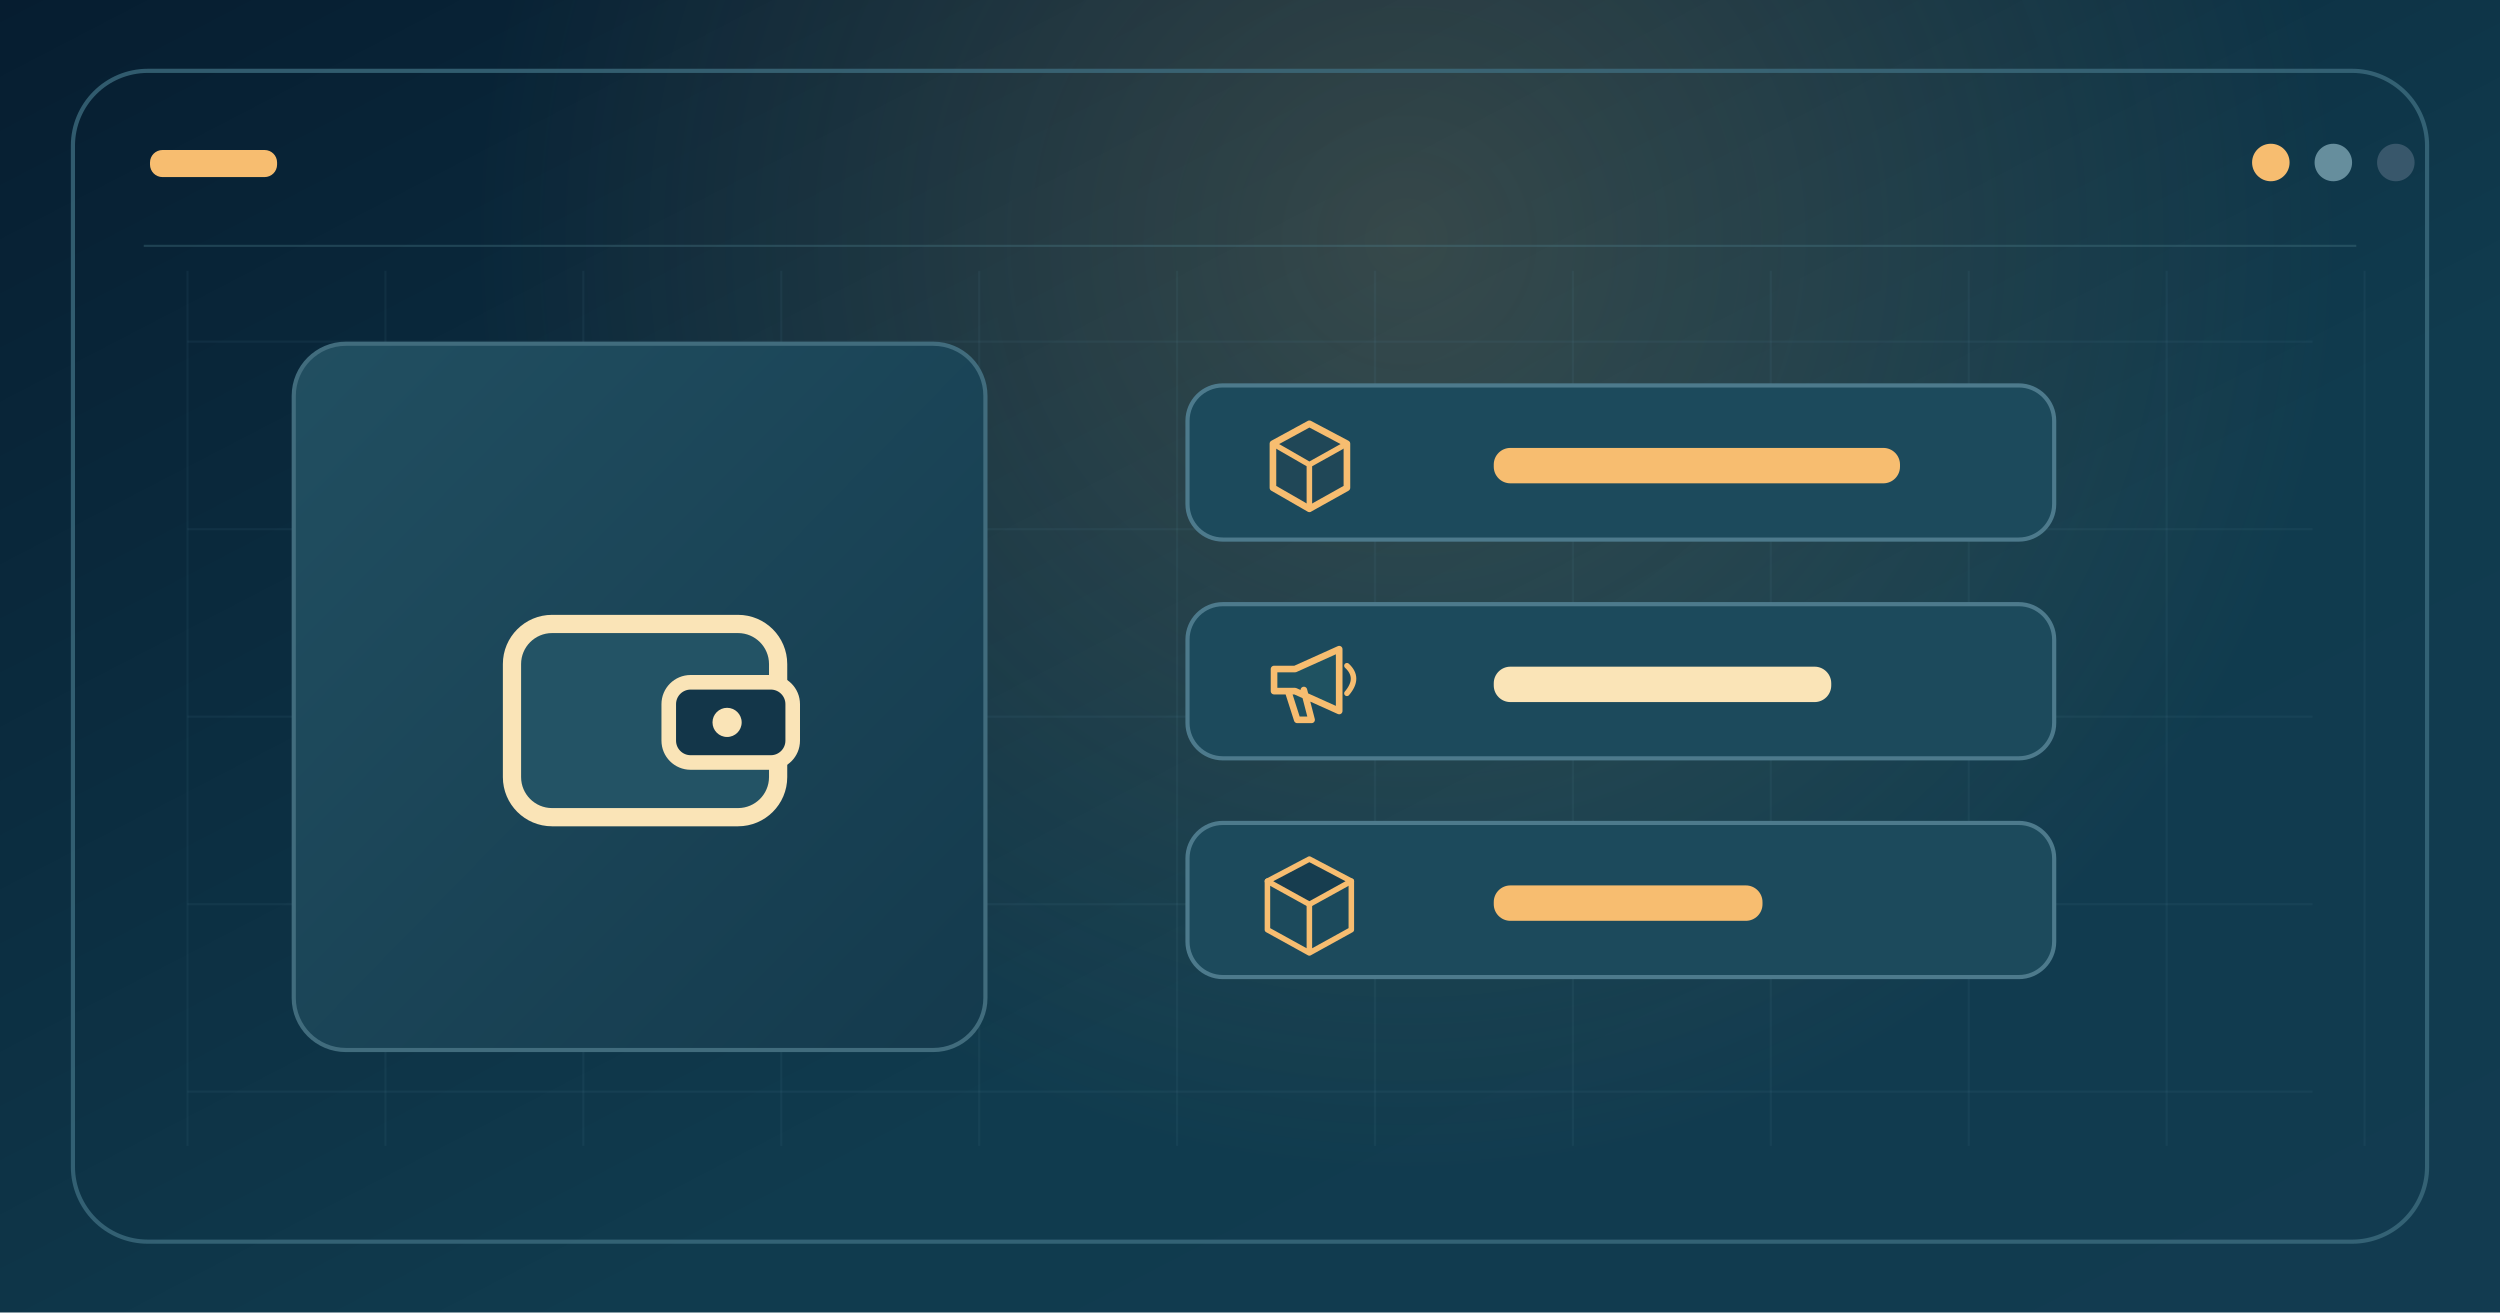
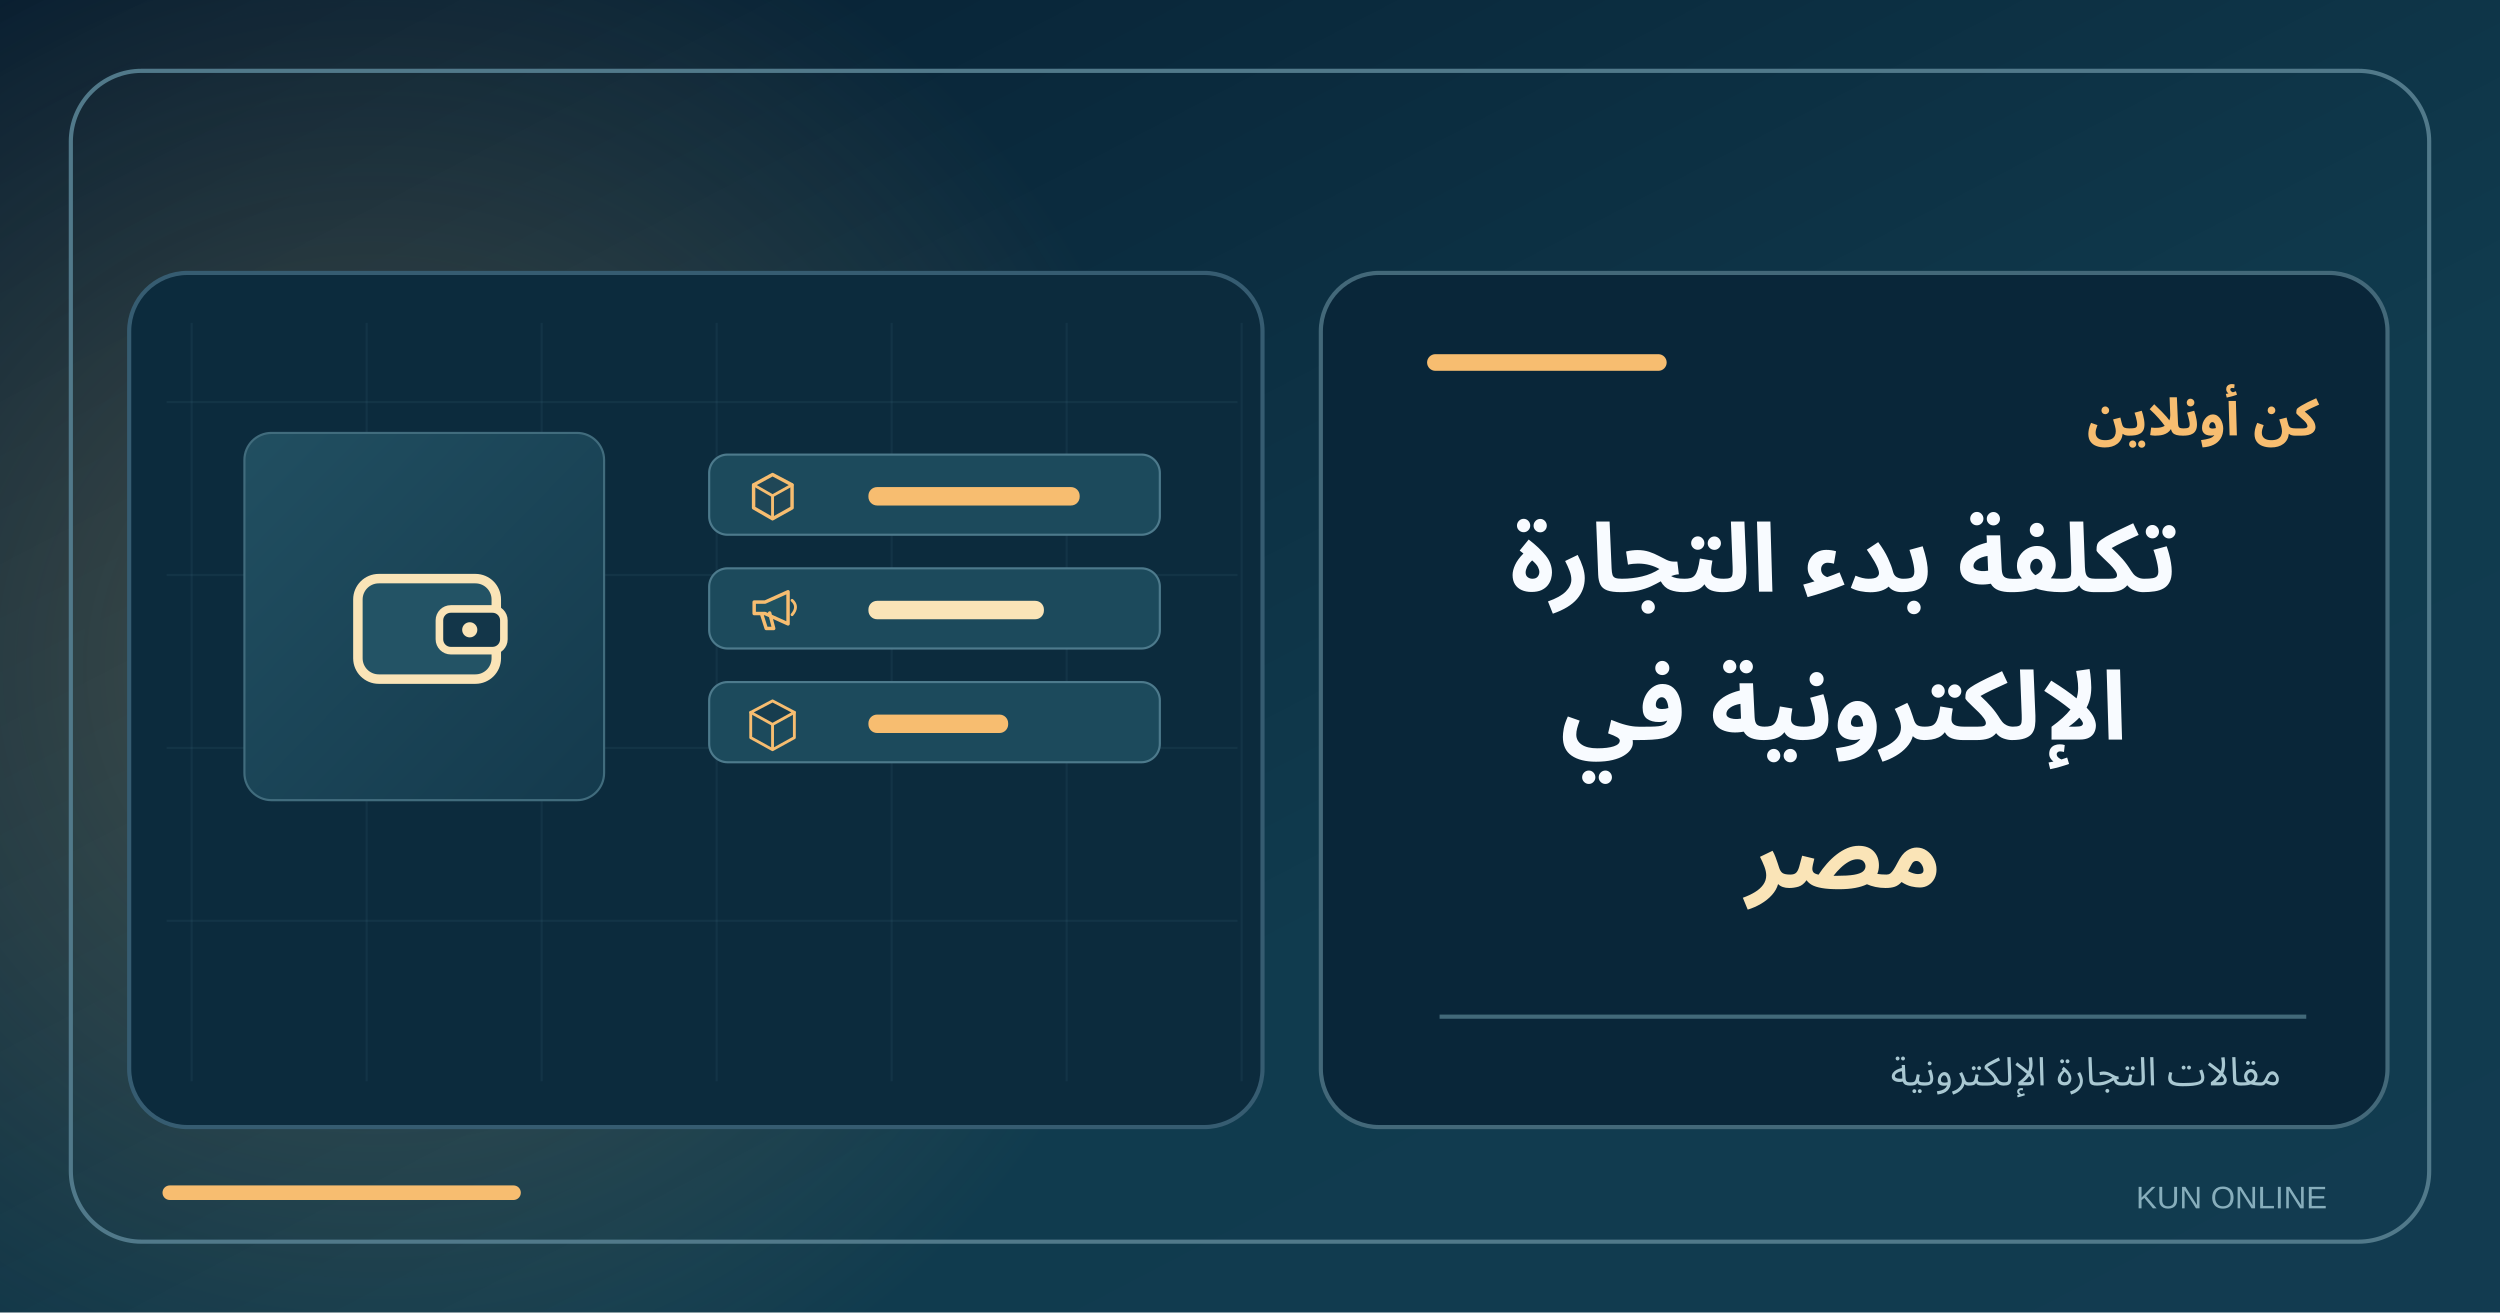
<svg xmlns="http://www.w3.org/2000/svg" width="1200" height="630" viewBox="0 0 1200 630" role="img" aria-labelledby="title desc">
  <defs>
    <linearGradient id="back" x1="0" y1="0" x2="1" y2="1">
      <stop stop-color="#061d30" />
      <stop offset=".62" stop-color="#103b4e" />
      <stop offset="1" stop-color="#123b50" />
    </linearGradient>
    <linearGradient id="glass" x1="0" y1="0" x2="1" y2="1">
      <stop stop-color="#214f61" />
      <stop offset="1" stop-color="#143a4d" />
    </linearGradient>
    <radialGradient id="bloom">
-       <stop stop-color="#f7bd70" stop-opacity=".18" />
+       <stop stop-color="#f7bd70" stop-opacity=".24" />
      <stop offset="1" stop-color="#f7bd70" stop-opacity="0" />
    </radialGradient>
  </defs>
  <rect width="1200" height="630" fill="url(#back)" />
-   <circle cx="675" cy="115" r="450" fill="url(#bloom)" />
-   <rect x="35" y="34" width="1130" height="562" rx="36" fill="none" stroke="#3f6f81" stroke-width="2" opacity=".75" />
-   <path d="M69 118H1131" stroke="#4c7f8b" stroke-width="1" opacity=".34" />
-   <rect x="72" y="72" width="61" height="13" rx="6" fill="#f7bd70" />
-   <circle cx="1090" cy="78" r="9" fill="#f7bd70" />
-   <circle cx="1120" cy="78" r="9" fill="#668e9d" />
-   <circle cx="1150" cy="78" r="9" fill="#38576b" />
+   <circle cx="180" cy="320" r="390" fill="url(#bloom)" />
+   <rect x="34" y="34" width="1132" height="562" rx="34" fill="none" stroke="#51798a" stroke-width="2" />
+   <rect x="62" y="131" width="544" height="410" rx="28" fill="#0c2b3d" stroke="#365c71" stroke-width="2" />
  <g stroke="#508396" stroke-opacity=".10" stroke-width="1">
-     <path d="M90 130V550" />
-     <path d="M185 130V550" />
-     <path d="M280 130V550" />
-     <path d="M375 130V550" />
-     <path d="M470 130V550" />
-     <path d="M565 130V550" />
-     <path d="M660 130V550" />
-     <path d="M755 130V550" />
-     <path d="M850 130V550" />
-     <path d="M945 130V550" />
-     <path d="M1040 130V550" />
-     <path d="M1135 130V550" />
-     <path d="M90 164H1110" />
-     <path d="M90 254H1110" />
-     <path d="M90 344H1110" />
-     <path d="M90 434H1110" />
-     <path d="M90 524H1110" />
+     <path d="M92 155V519" />
+     <path d="M176 155V519" />
+     <path d="M260 155V519" />
+     <path d="M344 155V519" />
+     <path d="M428 155V519" />
+     <path d="M512 155V519" />
+     <path d="M596 155V519" />
+     <path d="M80 193H594" />
+     <path d="M80 276H594" />
+     <path d="M80 359H594" />
+     <path d="M80 442H594" />
  </g>
-   <rect x="141" y="165" width="332" height="339" rx="25" fill="url(#glass)" stroke="#416c7d" stroke-width="2" />
-   <g transform="translate(219.5 247) scale(1.75)">
-     <rect x="15" y="30" width="73" height="53" rx="11" fill="#235365" stroke="#fae4b7" stroke-width="5" />
-     <rect x="58" y="46" width="34" height="22" rx="6" fill="#133649" stroke="#fae4b7" stroke-width="4" />
-     <circle cx="74" cy="57" r="4" fill="#fae4b7" stroke="none" stroke-width="0" />
+   <g id="topic-illustration" transform="translate(44 122) scale(.52)">
+     <rect x="141" y="165" width="332" height="339" rx="25" fill="url(#glass)" stroke="#416c7d" stroke-width="2" />
+     <g transform="translate(219.5 247) scale(1.75)">
+       <rect x="15" y="30" width="73" height="53" rx="11" fill="#235365" stroke="#fae4b7" stroke-width="5" />
+       <rect x="58" y="46" width="34" height="22" rx="6" fill="#133649" stroke="#fae4b7" stroke-width="4" />
+       <circle cx="74" cy="57" r="4" fill="#fae4b7" stroke="none" stroke-width="0" />
+     </g>
+     <rect x="570" y="185" width="416" height="74" rx="17" fill="#1c4a5c" stroke="#4d7a8c" stroke-width="2" />
+     <g transform="translate(602 196) scale(0.53)">
+       <path d="M17 32L50 14L84 32V72L50 91L17 72Z" fill="#204757" stroke="#f7bd70" stroke-width="6" stroke-linecap="round" stroke-linejoin="round" />
+       <path d="M17 32L50 51L84 32M50 51V91" fill="none" stroke="#f7bd70" stroke-width="5" stroke-linecap="round" stroke-linejoin="round" />
+     </g>
+     <rect x="717" y="215" width="195" height="17" rx="8" fill="#f7bd70" stroke="none" stroke-width="0" />
+     <rect x="570" y="290" width="416" height="74" rx="17" fill="#1c4a5c" stroke="#4d7a8c" stroke-width="2" />
+     <g transform="translate(602 301) scale(0.53)">
+       <path d="M18 38H37L77 20V76L37 58H18ZM31 59L39 84H52L45 57" fill="#1f5261" stroke="#f7bd70" stroke-width="6" stroke-linecap="round" stroke-linejoin="round" />
+       <path d="M84 35Q96 46 84 60" fill="none" stroke="#f7bd70" stroke-width="5" stroke-linecap="round" stroke-linejoin="round" />
+     </g>
+     <rect x="717" y="320" width="162" height="17" rx="8" fill="#fae4b7" stroke="none" stroke-width="0" />
+     <rect x="570" y="395" width="416" height="74" rx="17" fill="#1c4a5c" stroke="#4d7a8c" stroke-width="2" />
+     <g transform="translate(602 406) scale(0.53)">
+       <path d="M12 32L50 12L88 32L50 53Z" fill="#173d4f" stroke="#f7bd70" stroke-width="5" stroke-linecap="round" stroke-linejoin="round" />
+       <path d="M12 32V76L50 97L88 76V32M50 53V97" fill="none" stroke="#f7bd70" stroke-width="5" stroke-linecap="round" stroke-linejoin="round" />
+     </g>
+     <rect x="717" y="425" width="129" height="17" rx="8" fill="#f7bd70" stroke="none" stroke-width="0" />
  </g>
-   <rect x="570" y="185" width="416" height="74" rx="17" fill="#1c4a5c" stroke="#4d7a8c" stroke-width="2" />
-   <g transform="translate(602 196) scale(0.53)">
-     <path d="M17 32L50 14L84 32V72L50 91L17 72Z" fill="#204757" stroke="#f7bd70" stroke-width="6" stroke-linecap="round" stroke-linejoin="round" />
-     <path d="M17 32L50 51L84 32M50 51V91" fill="none" stroke="#f7bd70" stroke-width="5" stroke-linecap="round" stroke-linejoin="round" />
+   <rect x="634" y="131" width="512" height="410" rx="28" fill="#092639" stroke="#436879" stroke-width="2" />
+   <rect x="685" y="170" width="115" height="8" rx="4" fill="#f7bd70" />
+   <text x="1113" y="209" direction="rtl" text-anchor="start" font-family="Cairo,Tajawal,Noto Sans Arabic,Segoe UI,Arial,sans-serif" font-size="25" font-weight="700" fill="#f7bd70">كن أونلاين</text>
+   <g id="article-title">
+     <text x="885" y="284" text-anchor="middle" direction="rtl" unicode-bidi="plaintext" font-family="Cairo,Tajawal,Noto Sans Arabic,Segoe UI,Arial,sans-serif" font-size="46" font-weight="700" letter-spacing="0" fill="#f8fbff">تكلفة بدء التجارة</text>
+     <text x="885" y="355" text-anchor="middle" direction="rtl" unicode-bidi="plaintext" font-family="Cairo,Tajawal,Noto Sans Arabic,Segoe UI,Arial,sans-serif" font-size="46" font-weight="700" letter-spacing="0" fill="#f8fbff">الإلكترونية في</text>
+     <text x="885" y="426" text-anchor="middle" direction="rtl" unicode-bidi="plaintext" font-family="Cairo,Tajawal,Noto Sans Arabic,Segoe UI,Arial,sans-serif" font-size="46" font-weight="700" letter-spacing="0" fill="#fae4b7">مصر</text>
  </g>
-   <rect x="717" y="215" width="195" height="17" rx="8" fill="#f7bd70" stroke="none" stroke-width="0" />
-   <rect x="570" y="290" width="416" height="74" rx="17" fill="#1c4a5c" stroke="#4d7a8c" stroke-width="2" />
-   <g transform="translate(602 301) scale(0.53)">
-     <path d="M18 38H37L77 20V76L37 58H18ZM31 59L39 84H52L45 57" fill="#1f5261" stroke="#f7bd70" stroke-width="6" stroke-linecap="round" stroke-linejoin="round" />
-     <path d="M84 35Q96 46 84 60" fill="none" stroke="#f7bd70" stroke-width="5" stroke-linecap="round" stroke-linejoin="round" />
-   </g>
-   <rect x="717" y="320" width="162" height="17" rx="8" fill="#fae4b7" stroke="none" stroke-width="0" />
-   <rect x="570" y="395" width="416" height="74" rx="17" fill="#1c4a5c" stroke="#4d7a8c" stroke-width="2" />
-   <g transform="translate(602 406) scale(0.53)">
-     <path d="M12 32L50 12L88 32L50 53Z" fill="#173d4f" stroke="#f7bd70" stroke-width="5" stroke-linecap="round" stroke-linejoin="round" />
-     <path d="M12 32V76L50 97L88 76V32M50 53V97" fill="none" stroke="#f7bd70" stroke-width="5" stroke-linecap="round" stroke-linejoin="round" />
-   </g>
-   <rect x="717" y="425" width="129" height="17" rx="8" fill="#f7bd70" stroke="none" stroke-width="0" />
+   <path d="M691 488H1107" stroke="#426979" stroke-width="2" />
+   <text x="1095" y="521" direction="rtl" text-anchor="start" font-family="Cairo,Tajawal,Noto Sans Arabic,Segoe UI,Arial,sans-serif" font-size="19" fill="#a9c8d2">مقالات التجارة الإلكترونية</text>
+   <rect x="78" y="569" width="172" height="7" rx="3.5" fill="#f7bd70" />
+   <text x="1117" y="580" direction="rtl" text-anchor="start" font-family="Arial,sans-serif" font-size="15" fill="#87aebc">KUN ONLINE</text>
</svg>
